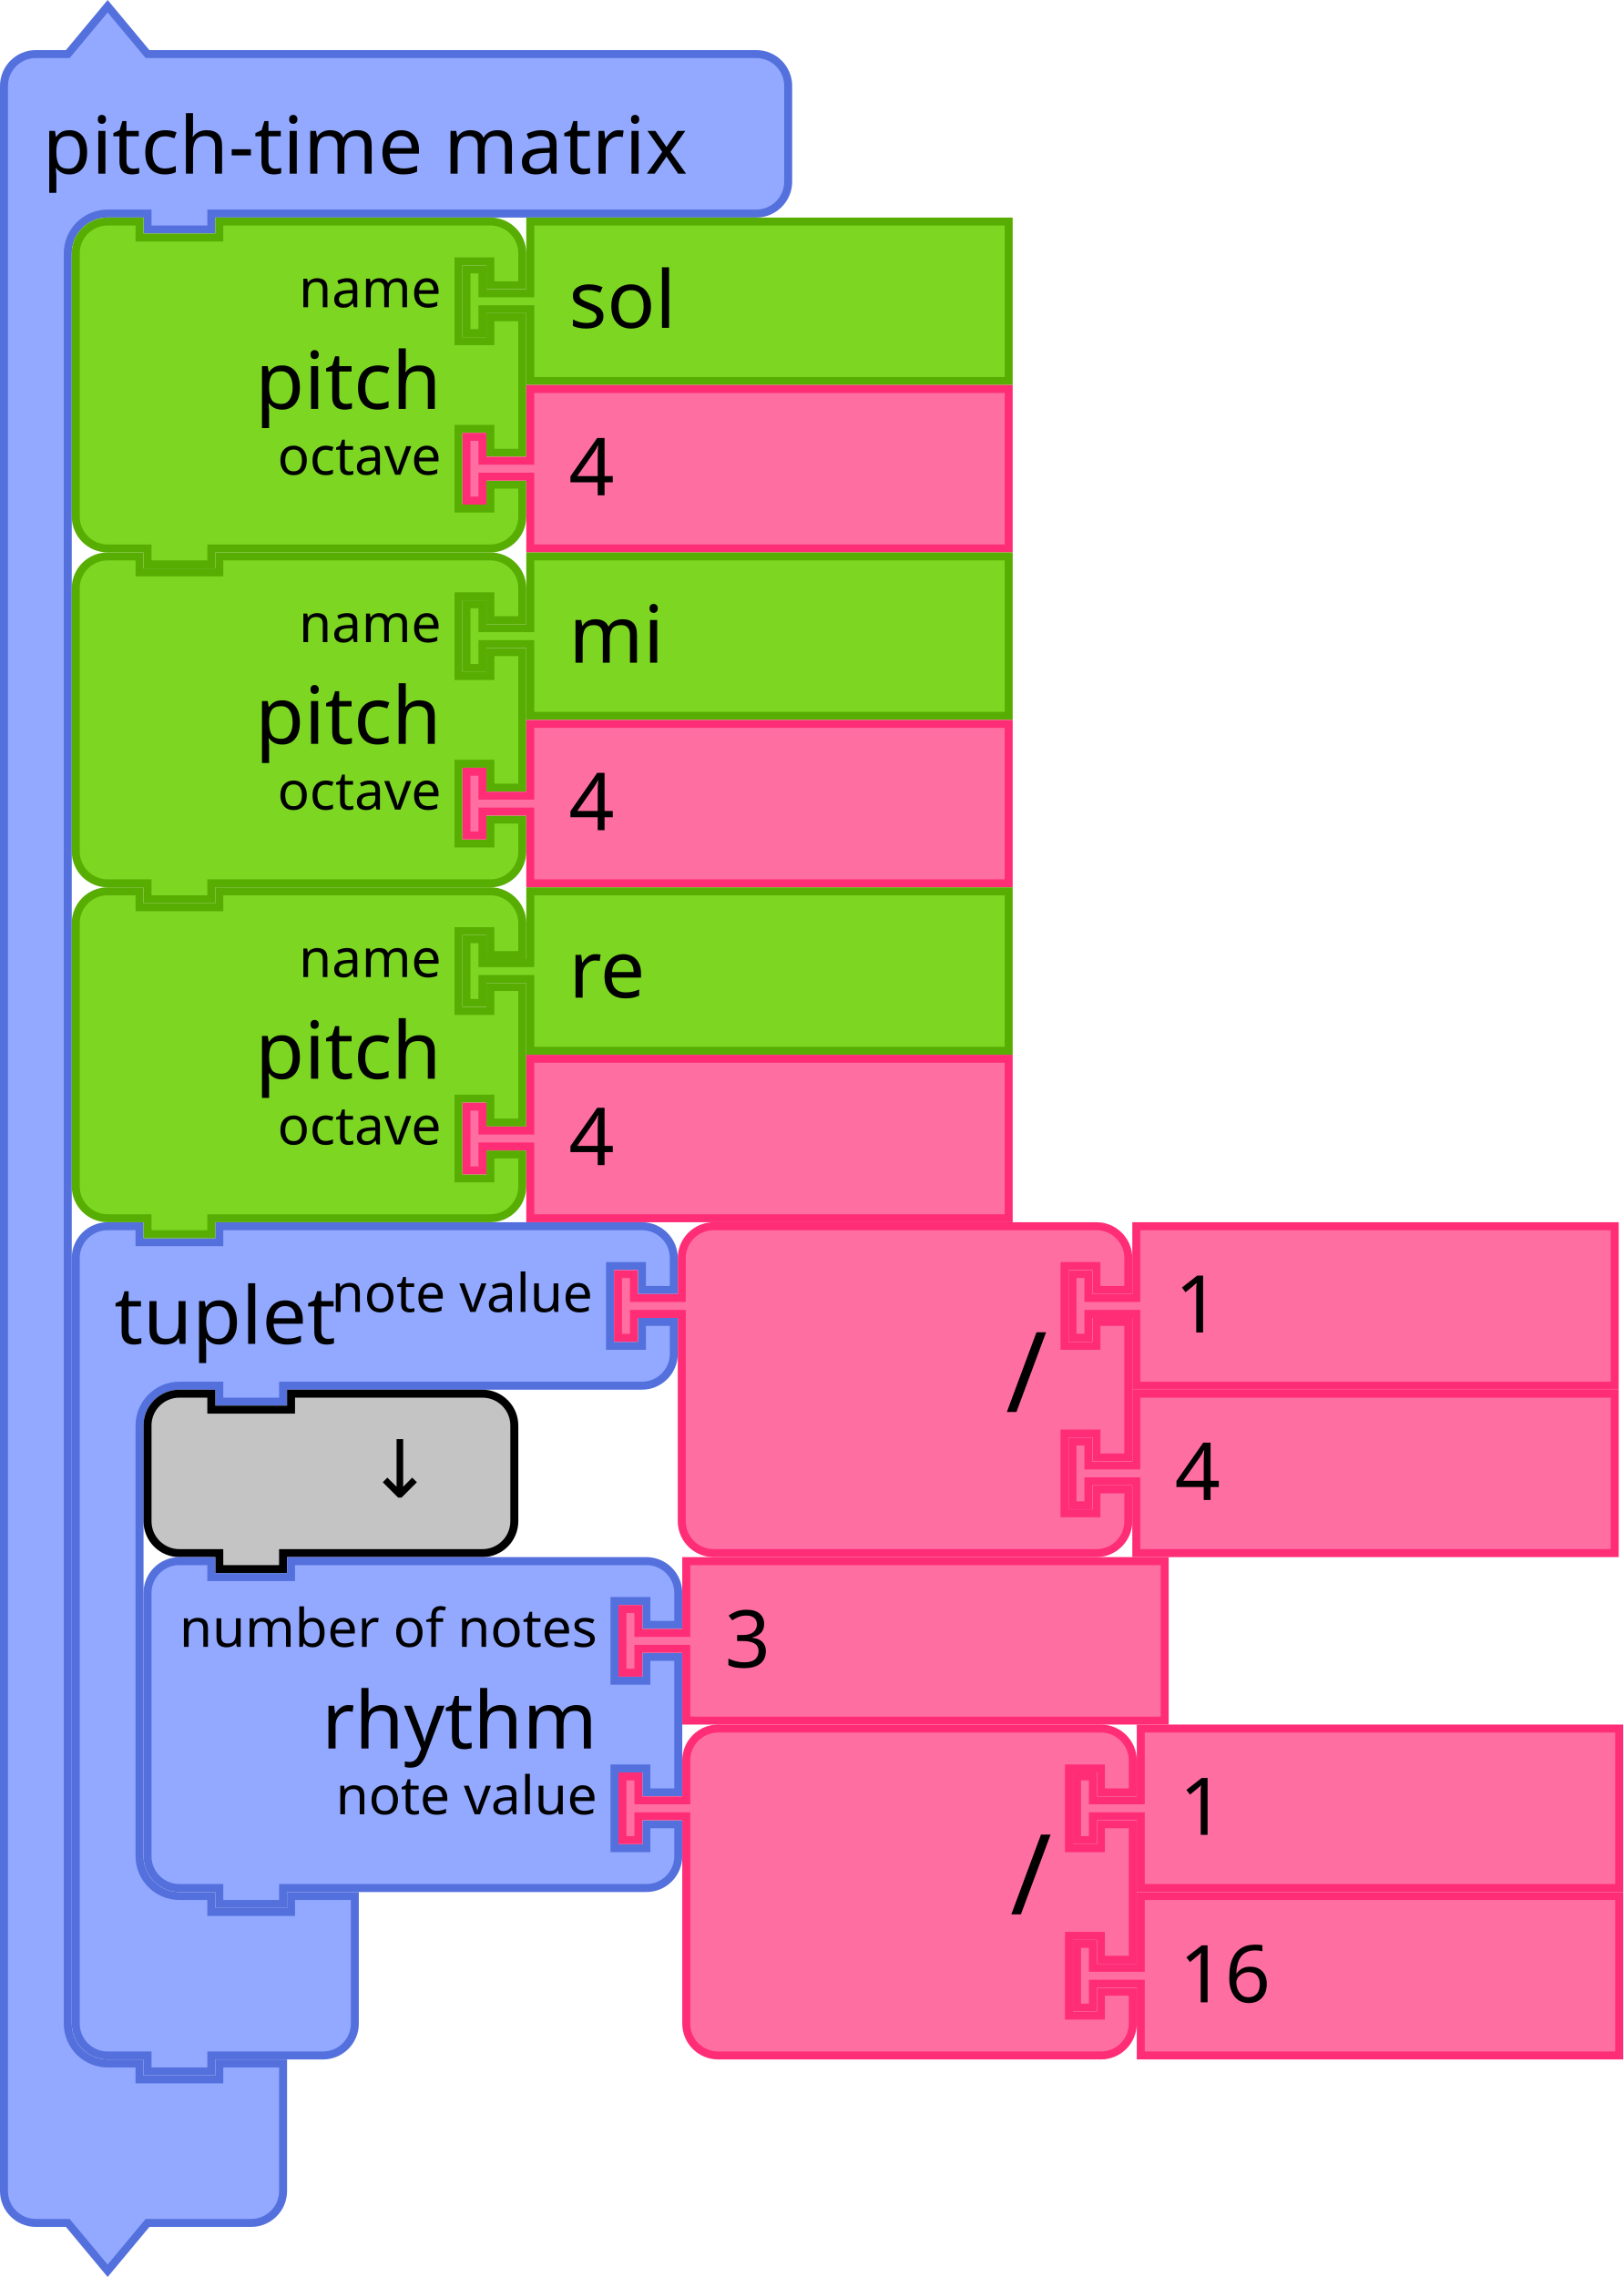
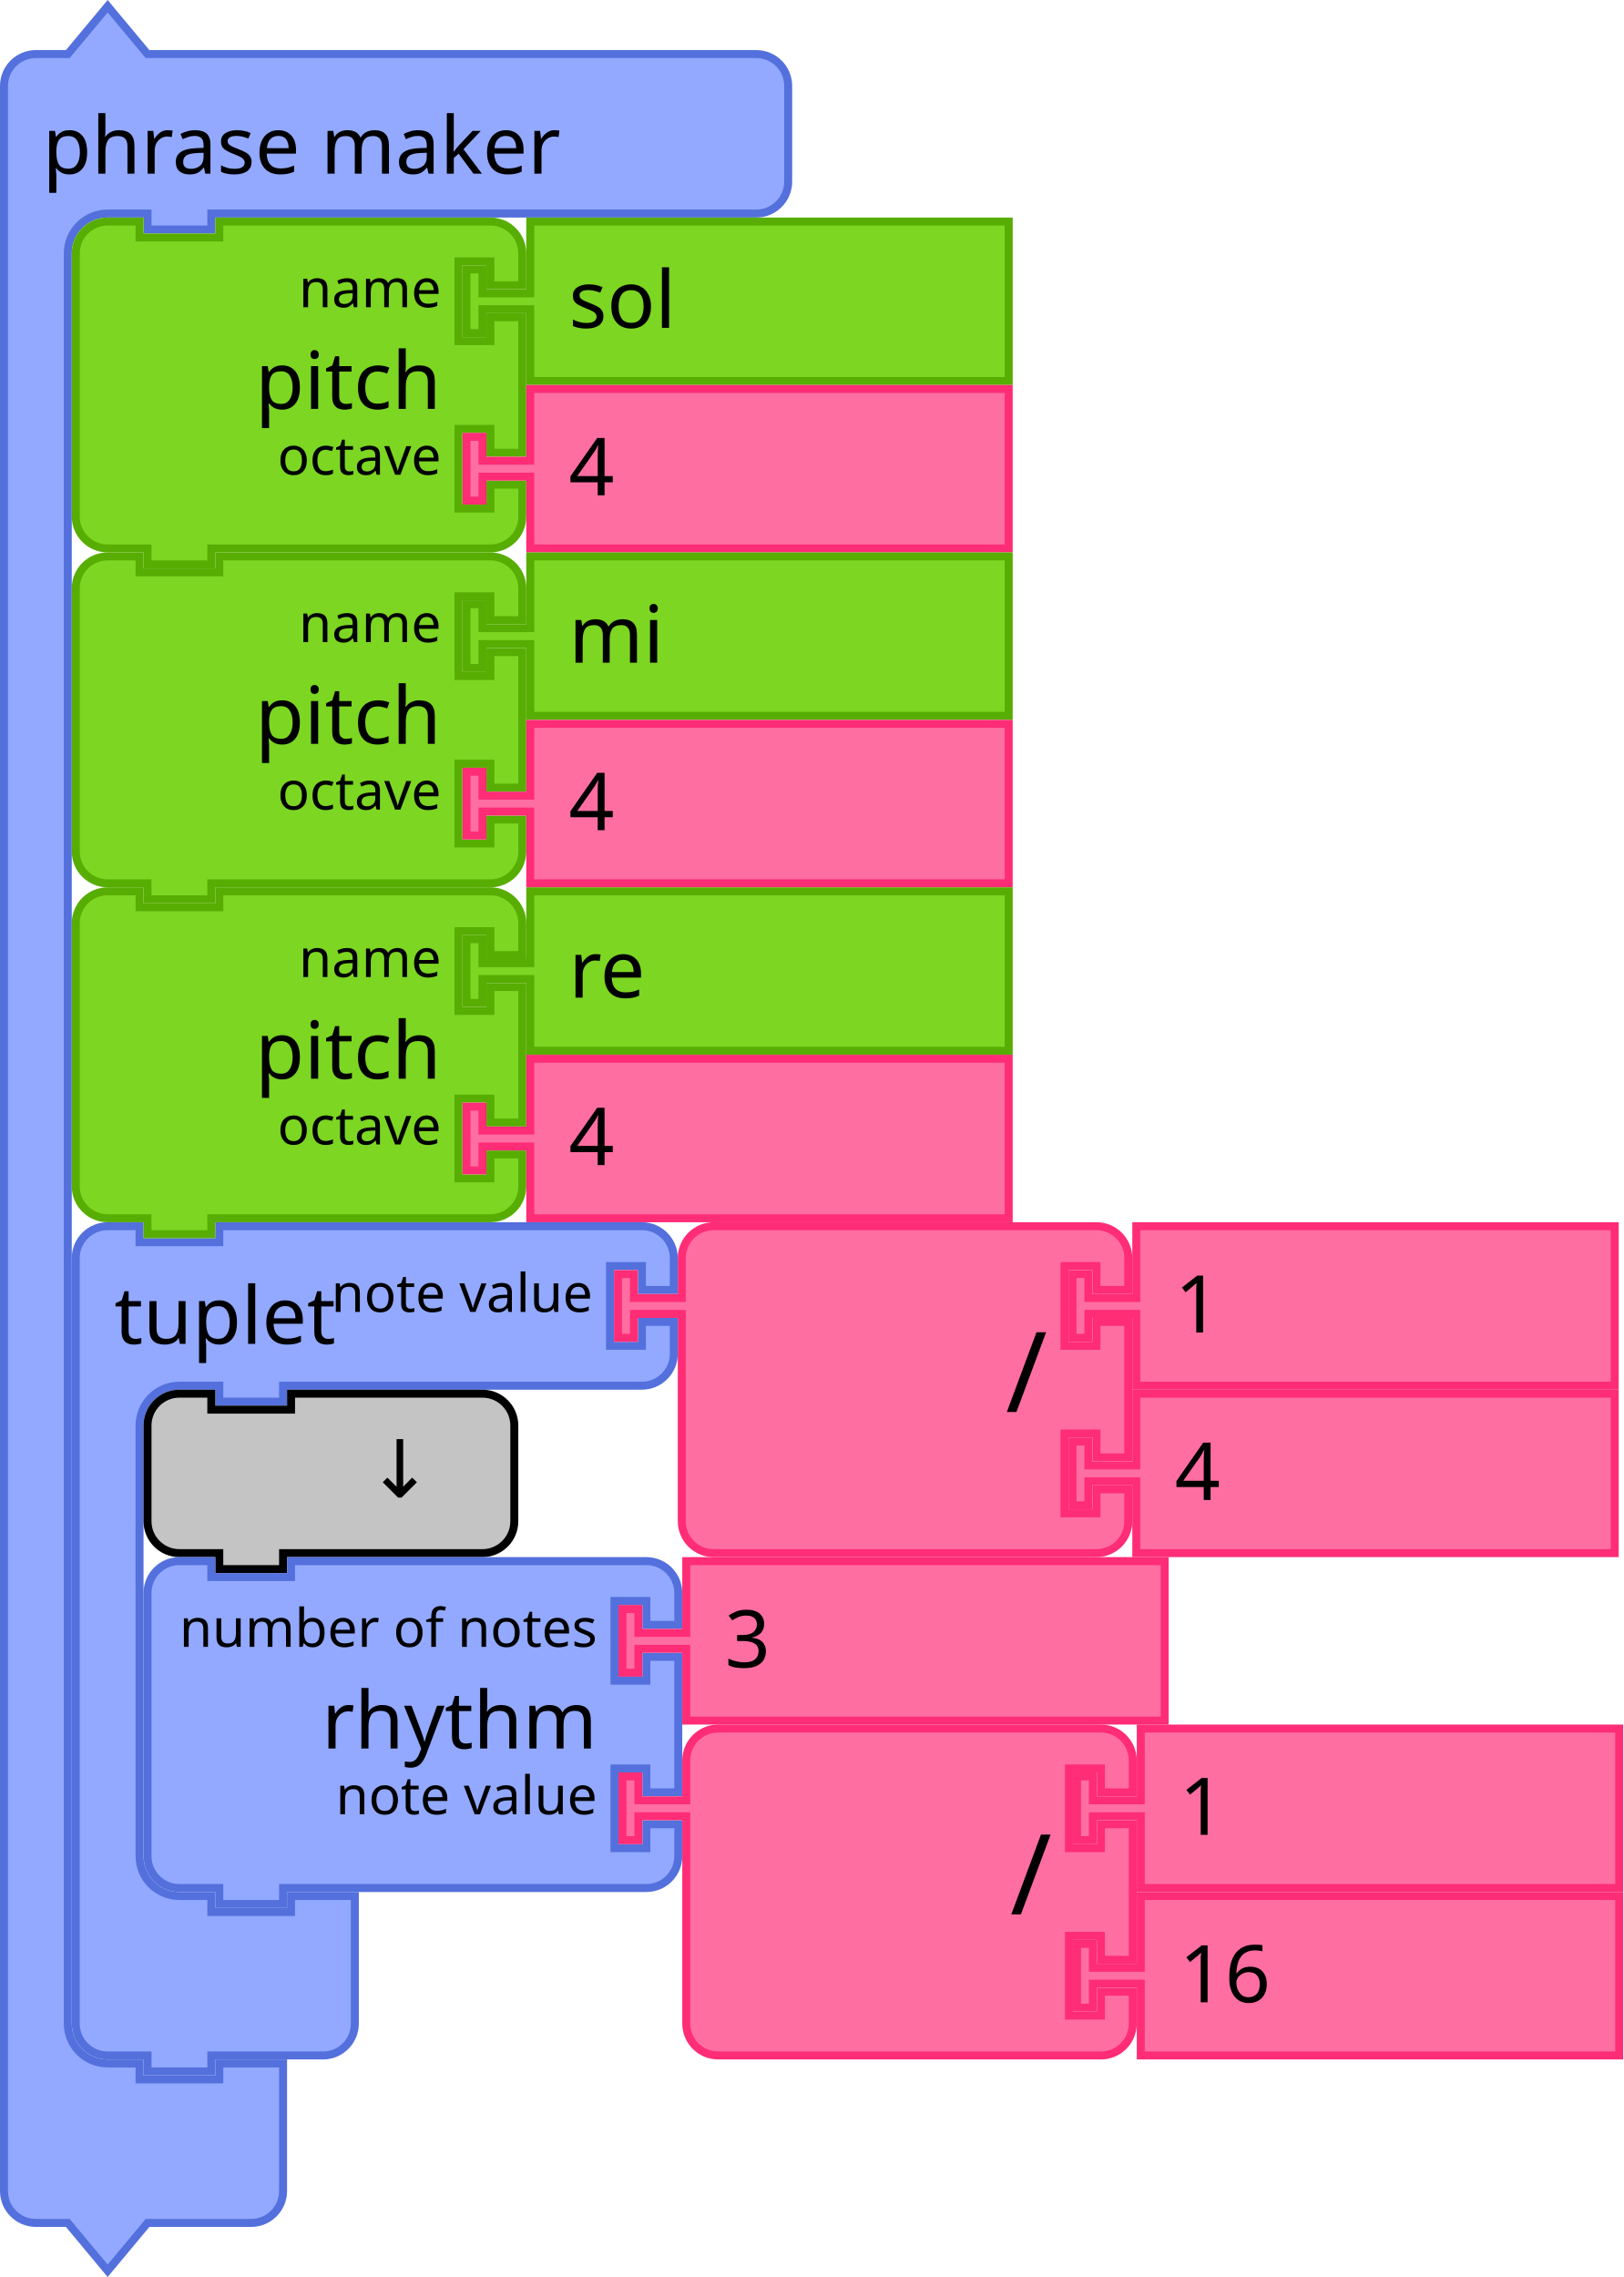
<svg xmlns="http://www.w3.org/2000/svg" version="1.1" width="305.342" height="428.343" id="svg3641">
  <defs id="defs3668" />
  <text x="283.708" y="287.61" id="text3033" style="font-size:18.05px;font-family:Sans;text-anchor:end;fill:#000000" transform="scale(1.002545,0.9974612)">
    <tspan x="410.961" y="318.07" id="tspan3035" />
  </text>
  <g id="g3096" transform="translate(-759,-631.5785)">
    <g transform="translate(772.5,861.5)" id="g2059">
      <g transform="scale(1.5)" id="g2057">
        <path d="m 0.5,8.5 v -4 a 4,4 90 0 1 4,-4 h 4 v 2 h 10 v -2 h 9 40 4 a 4,4 90 0 1 4,4 v 4 h -4 v -3 h -4 v 10 h 4 v -3 h 4 v 4 a 4,4 90 0 1 -4,4 h -4 -40 -1 v 2 h -8 v -2 h -1 -4 a 5,5 90 0 0 -5,5 v 4 4 42 4 a 5,5 90 0 0 5,5 h 4 v 2 h 10 v -2 h 8 v 6 6 4 a 4,4 90 0 1 -4,4 h -4 -9 -1 v 2 h -8 v -2 h -1 -4 a 4,4 90 0 1 -4,-4 v -4 z" style="fill:#92a9ff;fill-opacity:1;stroke:#5370dc;stroke-width:1;stroke-linecap:round;stroke-opacity:1" id="path2047" />
        <text style="font-size:10px;font-family:sans-serif;text-anchor:start;fill:#000000" id="text2051">
          <tspan x="5.333" y="15.25" id="tspan2049">tuplet</tspan>
        </text>
        <text style="font-size:6.667px;font-family:sans-serif;text-anchor:end;fill:#000000" id="text2055">
          <tspan x="65.333" y="11.25" id="tspan2053">note value</tspan>
        </text>
      </g>
    </g>
    <g transform="translate(874.5,861.5)" id="g2077">
      <g transform="scale(1.5)" id="g2075">
        <path d="m 8.5,8.5 v -4 a 4,4 90 0 1 4,-4 h 4 10 30 4 a 4,4 90 0 1 4,4 v 4 h -4 v -3 h -4 v 10 h 4 v -3 h 4 v 17 h -4 v -3 h -4 v 10 h 4 v -3 h 4 v 4 a 4,4 90 0 1 -4,4 h -4 -30 -10 -4 a 4,4 90 0 1 -4,-4 v -4 -21 -1 h -6 v 3 h -2 v -8 h 2 v 3 h 6 z" style="fill:#ff6ea1;fill-opacity:1;stroke:#ff2c76;stroke-width:1;stroke-linecap:round;stroke-opacity:1" id="path2061" />
        <text style="font-size:14px;font-family:sans-serif;text-anchor:end;fill:#000000" id="text2065">
          <tspan x="54.333" y="23.8" id="tspan2063">/</tspan>
        </text>
        <text style="font-size:9.333px;font-family:sans-serif;text-anchor:end;fill:#000000" id="text2069">
          <tspan x="54.333" y="10.75" id="tspan2067" />
        </text>
        <text style="font-size:9.333px;font-family:sans-serif;text-anchor:end;fill:#000000" id="text2073">
          <tspan x="54.333" y="31.75" id="tspan2071" />
        </text>
      </g>
    </g>
    <g transform="translate(960,861.5)" id="g2087">
      <g transform="scale(1.5)" id="g2085">
        <path d="m 8.5,0.5 h 60 v 20 h -60 v -8 -1 h -6 v 3 h -2 v -8 h 2 v 3 h 6 v -1 z" style="fill:#ff6ea1;fill-opacity:1;stroke:#ff2c76;stroke-width:1;stroke-linecap:round;stroke-opacity:1" id="path2079" />
        <text style="font-size:10px;font-family:sans-serif;text-anchor:start;fill:#000000" id="text2083">
          <tspan x="13.333" y="13.833" id="tspan2081">1</tspan>
        </text>
      </g>
    </g>
    <g transform="translate(960,893)" id="g2097">
      <g transform="scale(1.5)" id="g2095">
        <path d="m 8.5,0.5 h 60 v 20 h -60 v -8 -1 h -6 v 3 h -2 v -8 h 2 v 3 h 6 v -1 z" style="fill:#ff6ea1;fill-opacity:1;stroke:#ff2c76;stroke-width:1;stroke-linecap:round;stroke-opacity:1" id="path2089" />
        <text style="font-size:10px;font-family:sans-serif;text-anchor:start;fill:#000000" id="text2093">
          <tspan x="13.333" y="13.833" id="tspan2091">4</tspan>
        </text>
      </g>
    </g>
    <g transform="translate(786,893)" id="g2107">
      <g transform="scale(1.5)" id="g2105">
        <path d="m 0.5,8.5 v -4 a 4,4 90 0 1 4,-4 h 4 v 2 h 10 v -2 h 20 4 a 4,4 90 0 1 4,4 v 4 4 4 a 4,4 90 0 1 -4,4 h -4 -20 -1 v 2 h -8 v -2 h -1 -4 a 4,4 90 0 1 -4,-4 v -4 z" style="fill:#c4c4c4;fill-opacity:1;stroke:#000000;stroke-width:1;stroke-linecap:round;stroke-opacity:1" id="path2099" />
        <text style="font-size:10px;font-family:sans-serif;text-anchor:end;fill:#000000" id="text2103">
          <tspan x="36.333" y="13.5" id="tspan2101">↓</tspan>
        </text>
      </g>
    </g>
    <g transform="translate(786,924.5)" id="g2125">
      <g transform="scale(1.5)" id="g2123">
        <path d="m 0.5,8.5 v -4 a 4,4 90 0 1 4,-4 h 4 v 2 h 10 v -2 h 40.562 4 a 4,4 90 0 1 4,4 v 4 h -4 v -3 h -4 v 10 h 4 v -3 h 4 v 17 h -4 v -3 h -4 v 10 h 4 v -3 h 4 v 4 a 4,4 90 0 1 -4,4 h -4 H 18.5 h -1 v 2 h -8 v -2 h -1 -4 a 4,4 90 0 1 -4,-4 v -4 -21 z" style="fill:#92a9ff;fill-opacity:1;stroke:#5370dc;stroke-width:1;stroke-linecap:round;stroke-opacity:1" id="path2109" />
        <text style="font-size:10px;font-family:sans-serif;text-anchor:end;fill:#000000" id="text2113">
          <tspan x="56.895" y="24" id="tspan2111">rhythm</tspan>
        </text>
        <text style="font-size:6.667px;font-family:sans-serif;text-anchor:end;fill:#000000" id="text2117">
          <tspan x="56.895" y="11.25" id="tspan2115">number of notes</tspan>
        </text>
        <text style="font-size:6.667px;font-family:sans-serif;text-anchor:end;fill:#000000" id="text2121">
          <tspan x="56.895" y="32.25" id="tspan2119">note value</tspan>
        </text>
      </g>
    </g>
    <g transform="translate(875.3423,924.5)" id="g2135">
      <g transform="scale(1.5)" id="g2133">
        <path d="m 8.5,0.5 h 60 v 20 h -60 v -8 -1 h -6 v 3 h -2 v -8 h 2 v 3 h 6 v -1 z" style="fill:#ff6ea1;fill-opacity:1;stroke:#ff2c76;stroke-width:1;stroke-linecap:round;stroke-opacity:1" id="path2127" />
        <text style="font-size:10px;font-family:sans-serif;text-anchor:start;fill:#000000" id="text2131">
          <tspan x="13.333" y="13.833" id="tspan2129">3</tspan>
        </text>
      </g>
    </g>
    <g transform="translate(875.3423,956)" id="g2153">
      <g transform="scale(1.5)" id="g2151">
        <path d="m 8.5,8.5 v -4 a 4,4 90 0 1 4,-4 h 4 10 30 4 a 4,4 90 0 1 4,4 v 4 h -4 v -3 h -4 v 10 h 4 v -3 h 4 v 17 h -4 v -3 h -4 v 10 h 4 v -3 h 4 v 4 a 4,4 90 0 1 -4,4 h -4 -30 -10 -4 a 4,4 90 0 1 -4,-4 v -4 -21 -1 h -6 v 3 h -2 v -8 h 2 v 3 h 6 z" style="fill:#ff6ea1;fill-opacity:1;stroke:#ff2c76;stroke-width:1;stroke-linecap:round;stroke-opacity:1" id="path2137" />
        <text style="font-size:14px;font-family:sans-serif;text-anchor:end;fill:#000000" id="text2141">
          <tspan x="54.333" y="23.8" id="tspan2139">/</tspan>
        </text>
        <text style="font-size:9.333px;font-family:sans-serif;text-anchor:end;fill:#000000" id="text2145">
          <tspan x="54.333" y="10.75" id="tspan2143" />
        </text>
        <text style="font-size:9.333px;font-family:sans-serif;text-anchor:end;fill:#000000" id="text2149">
          <tspan x="54.333" y="31.75" id="tspan2147" />
        </text>
      </g>
    </g>
    <g transform="translate(960.8423,956)" id="g2163">
      <g transform="scale(1.5)" id="g2161">
        <path d="m 8.5,0.5 h 60 v 20 h -60 v -8 -1 h -6 v 3 h -2 v -8 h 2 v 3 h 6 v -1 z" style="fill:#ff6ea1;fill-opacity:1;stroke:#ff2c76;stroke-width:1;stroke-linecap:round;stroke-opacity:1" id="path2155" />
        <text style="font-size:10px;font-family:sans-serif;text-anchor:start;fill:#000000" id="text2159">
          <tspan x="13.333" y="13.833" id="tspan2157">1</tspan>
        </text>
      </g>
    </g>
    <g transform="translate(960.8423,987.5)" id="g2173">
      <g transform="scale(1.5)" id="g2171">
        <path d="m 8.5,0.5 h 60 v 20 h -60 v -8 -1 h -6 v 3 h -2 v -8 h 2 v 3 h 6 v -1 z" style="fill:#ff6ea1;fill-opacity:1;stroke:#ff2c76;stroke-width:1;stroke-linecap:round;stroke-opacity:1" id="path2165" />
        <text style="font-size:10px;font-family:sans-serif;text-anchor:start;fill:#000000" id="text2169">
          <tspan x="13.333" y="13.833" id="tspan2167">16</tspan>
        </text>
      </g>
    </g>
    <g transform="translate(759,632)" id="g2183">
      <g transform="scale(1.5)" id="g2181">
        <path d="m 0.5,14.5 v -4 a 4,4 90 0 1 4,-4 h 4 l 5,-6 5,6 h 9 63.345 4 a 4,4 90 0 1 4,4 v 4 4 4 a 4,4 90 0 1 -4,4 h -4 H 27.5 h -1 v 2 h -8 v -2 h -1 -4 a 5,5 90 0 0 -5,5 v 4 4 210 4 a 5,5 90 0 0 5,5 h 4 v 2 h 10 v -2 h 8 v 6 6 4 a 4,4 90 0 1 -4,4 h -4 -9 l -5,6 -5,-6 h -4 a 4,4 90 0 1 -4,-4 v -4 z" style="fill:#92a9ff;fill-opacity:1;stroke:#5370dc;stroke-width:1;stroke-linecap:round;stroke-opacity:1" id="path2175" />
        <text style="font-size:10px;font-family:sans-serif;text-anchor:start;fill:#000000" id="text2179">
-           <tspan x="5.333" y="21.5" id="tspan2177">pitch-time matrix</tspan>
+           <tspan x="5.333" y="21.5" id="tspan2177">phrase maker</tspan>
        </text>
      </g>
    </g>
    <g transform="translate(772.5,672.5)" id="g2201">
      <g transform="scale(1.5)" id="g2199">
        <path d="m 0.5,8.5 v -4 a 4,4 90 0 1 4,-4 h 4 v 2 h 10 v -2 h 30 4 a 4,4 90 0 1 4,4 v 4 h -4 v -3 h -4 v 10 h 4 v -3 h 4 v 17 h -4 v -3 h -4 v 10 h 4 v -3 h 4 v 4 a 4,4 90 0 1 -4,4 h -4 -30 -1 v 2 h -8 v -2 h -1 -4 a 4,4 90 0 1 -4,-4 v -4 -21 z" style="fill:#7cd622;fill-opacity:1;stroke:#57ad02;stroke-width:1;stroke-linecap:round;stroke-opacity:1" id="path2185" />
        <text style="font-size:10px;font-family:sans-serif;text-anchor:end;fill:#000000" id="text2189">
          <tspan x="46.333" y="24" id="tspan2187">pitch</tspan>
        </text>
        <text style="font-size:6.667px;font-family:sans-serif;text-anchor:end;fill:#000000" id="text2193">
          <tspan x="46.333" y="11.25" id="tspan2191">name</tspan>
        </text>
        <text style="font-size:6.667px;font-family:sans-serif;text-anchor:end;fill:#000000" id="text2197">
          <tspan x="46.333" y="32.25" id="tspan2195">octave</tspan>
        </text>
      </g>
    </g>
    <g transform="translate(846,672.5)" id="g2211">
      <g transform="scale(1.5)" id="g2209">
        <path d="m 8.5,0.5 h 60 v 20 h -60 v -8 -1 h -6 v 3 h -2 v -8 h 2 v 3 h 6 v -1 z" style="fill:#7cd622;fill-opacity:1;stroke:#57ad02;stroke-width:1;stroke-linecap:round;stroke-opacity:1" id="path2203" />
        <text style="font-size:10px;font-family:sans-serif;text-anchor:start;fill:#000000" id="text2207">
          <tspan x="13.333" y="13.833" id="tspan2205">sol</tspan>
        </text>
      </g>
    </g>
    <g transform="translate(846,704)" id="g2221">
      <g transform="scale(1.5)" id="g2219">
        <path d="m 8.5,0.5 h 60 v 20 h -60 v -8 -1 h -6 v 3 h -2 v -8 h 2 v 3 h 6 v -1 z" style="fill:#ff6ea1;fill-opacity:1;stroke:#ff2c76;stroke-width:1;stroke-linecap:round;stroke-opacity:1" id="path2213" />
        <text style="font-size:10px;font-family:sans-serif;text-anchor:start;fill:#000000" id="text2217">
          <tspan x="13.333" y="13.833" id="tspan2215">4</tspan>
        </text>
      </g>
    </g>
    <g transform="translate(772.5,735.5)" id="g2239">
      <g transform="scale(1.5)" id="g2237">
        <path d="m 0.5,8.5 v -4 a 4,4 90 0 1 4,-4 h 4 v 2 h 10 v -2 h 30 4 a 4,4 90 0 1 4,4 v 4 h -4 v -3 h -4 v 10 h 4 v -3 h 4 v 17 h -4 v -3 h -4 v 10 h 4 v -3 h 4 v 4 a 4,4 90 0 1 -4,4 h -4 -30 -1 v 2 h -8 v -2 h -1 -4 a 4,4 90 0 1 -4,-4 v -4 -21 z" style="fill:#7cd622;fill-opacity:1;stroke:#57ad02;stroke-width:1;stroke-linecap:round;stroke-opacity:1" id="path2223" />
        <text style="font-size:10px;font-family:sans-serif;text-anchor:end;fill:#000000" id="text2227">
          <tspan x="46.333" y="24" id="tspan2225">pitch</tspan>
        </text>
        <text style="font-size:6.667px;font-family:sans-serif;text-anchor:end;fill:#000000" id="text2231">
          <tspan x="46.333" y="11.25" id="tspan2229">name</tspan>
        </text>
        <text style="font-size:6.667px;font-family:sans-serif;text-anchor:end;fill:#000000" id="text2235">
          <tspan x="46.333" y="32.25" id="tspan2233">octave</tspan>
        </text>
      </g>
    </g>
    <g transform="translate(846,735.5)" id="g2249">
      <g transform="scale(1.5)" id="g2247">
        <path d="m 8.5,0.5 h 60 v 20 h -60 v -8 -1 h -6 v 3 h -2 v -8 h 2 v 3 h 6 v -1 z" style="fill:#7cd622;fill-opacity:1;stroke:#57ad02;stroke-width:1;stroke-linecap:round;stroke-opacity:1" id="path2241" />
        <text style="font-size:10px;font-family:sans-serif;text-anchor:start;fill:#000000" id="text2245">
          <tspan x="13.333" y="13.833" id="tspan2243">mi</tspan>
        </text>
      </g>
    </g>
    <g transform="translate(846,767)" id="g2259">
      <g transform="scale(1.5)" id="g2257">
        <path d="m 8.5,0.5 h 60 v 20 h -60 v -8 -1 h -6 v 3 h -2 v -8 h 2 v 3 h 6 v -1 z" style="fill:#ff6ea1;fill-opacity:1;stroke:#ff2c76;stroke-width:1;stroke-linecap:round;stroke-opacity:1" id="path2251" />
        <text style="font-size:10px;font-family:sans-serif;text-anchor:start;fill:#000000" id="text2255">
          <tspan x="13.333" y="13.833" id="tspan2253">4</tspan>
        </text>
      </g>
    </g>
    <g transform="translate(772.5,798.5)" id="g2277">
      <g transform="scale(1.5)" id="g2275">
        <path d="m 0.5,8.5 v -4 a 4,4 90 0 1 4,-4 h 4 v 2 h 10 v -2 h 30 4 a 4,4 90 0 1 4,4 v 4 h -4 v -3 h -4 v 10 h 4 v -3 h 4 v 17 h -4 v -3 h -4 v 10 h 4 v -3 h 4 v 4 a 4,4 90 0 1 -4,4 h -4 -30 -1 v 2 h -8 v -2 h -1 -4 a 4,4 90 0 1 -4,-4 v -4 -21 z" style="fill:#7cd622;fill-opacity:1;stroke:#57ad02;stroke-width:1;stroke-linecap:round;stroke-opacity:1" id="path2261" />
        <text style="font-size:10px;font-family:sans-serif;text-anchor:end;fill:#000000" id="text2265">
          <tspan x="46.333" y="24" id="tspan2263">pitch</tspan>
        </text>
        <text style="font-size:6.667px;font-family:sans-serif;text-anchor:end;fill:#000000" id="text2269">
          <tspan x="46.333" y="11.25" id="tspan2267">name</tspan>
        </text>
        <text style="font-size:6.667px;font-family:sans-serif;text-anchor:end;fill:#000000" id="text2273">
          <tspan x="46.333" y="32.25" id="tspan2271">octave</tspan>
        </text>
      </g>
    </g>
    <g transform="translate(846,798.5)" id="g2287">
      <g transform="scale(1.5)" id="g2285">
        <path d="m 8.5,0.5 h 60 v 20 h -60 v -8 -1 h -6 v 3 h -2 v -8 h 2 v 3 h 6 v -1 z" style="fill:#7cd622;fill-opacity:1;stroke:#57ad02;stroke-width:1;stroke-linecap:round;stroke-opacity:1" id="path2279" />
        <text style="font-size:10px;font-family:sans-serif;text-anchor:start;fill:#000000" id="text2283">
          <tspan x="13.333" y="13.833" id="tspan2281">re</tspan>
        </text>
      </g>
    </g>
    <g transform="translate(846,830)" id="g2297">
      <g transform="scale(1.5)" id="g2295">
        <path d="m 8.5,0.5 h 60 v 20 h -60 v -8 -1 h -6 v 3 h -2 v -8 h 2 v 3 h 6 v -1 z" style="fill:#ff6ea1;fill-opacity:1;stroke:#ff2c76;stroke-width:1;stroke-linecap:round;stroke-opacity:1" id="path2289" />
        <text style="font-size:10px;font-family:sans-serif;text-anchor:start;fill:#000000" id="text2293">
          <tspan x="13.333" y="13.833" id="tspan2291">4</tspan>
        </text>
      </g>
    </g>
  </g>
</svg>
